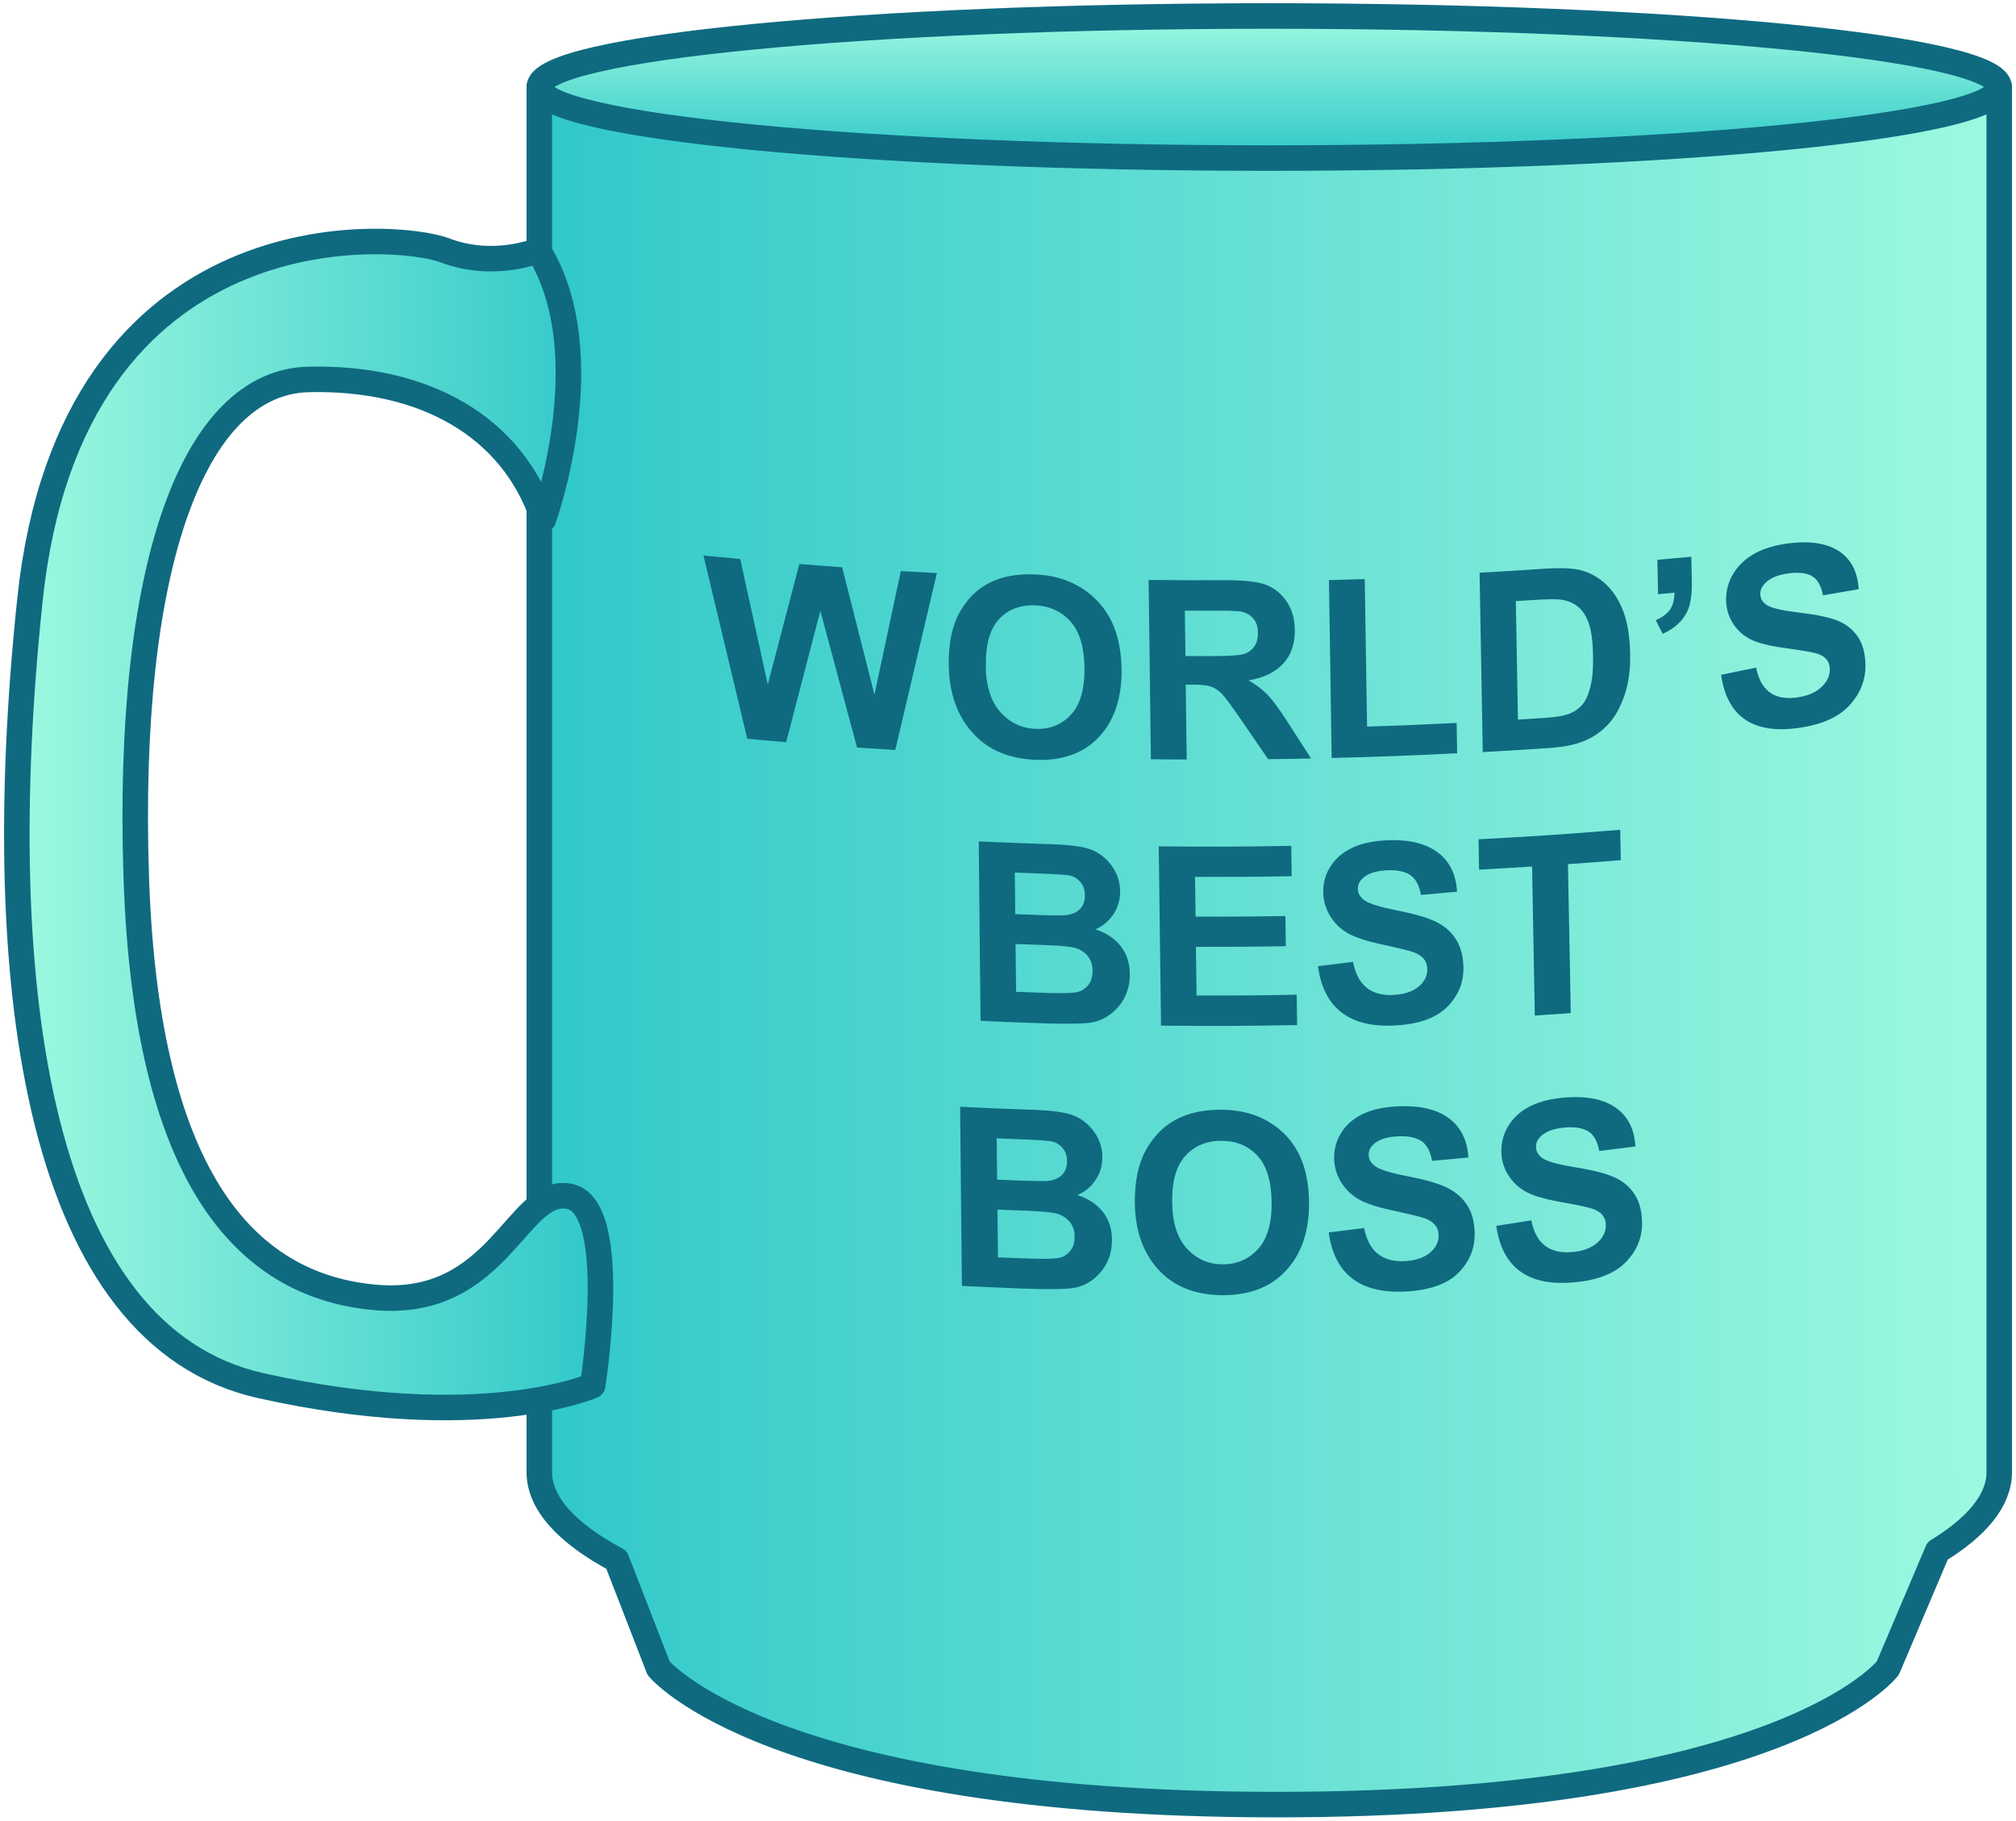
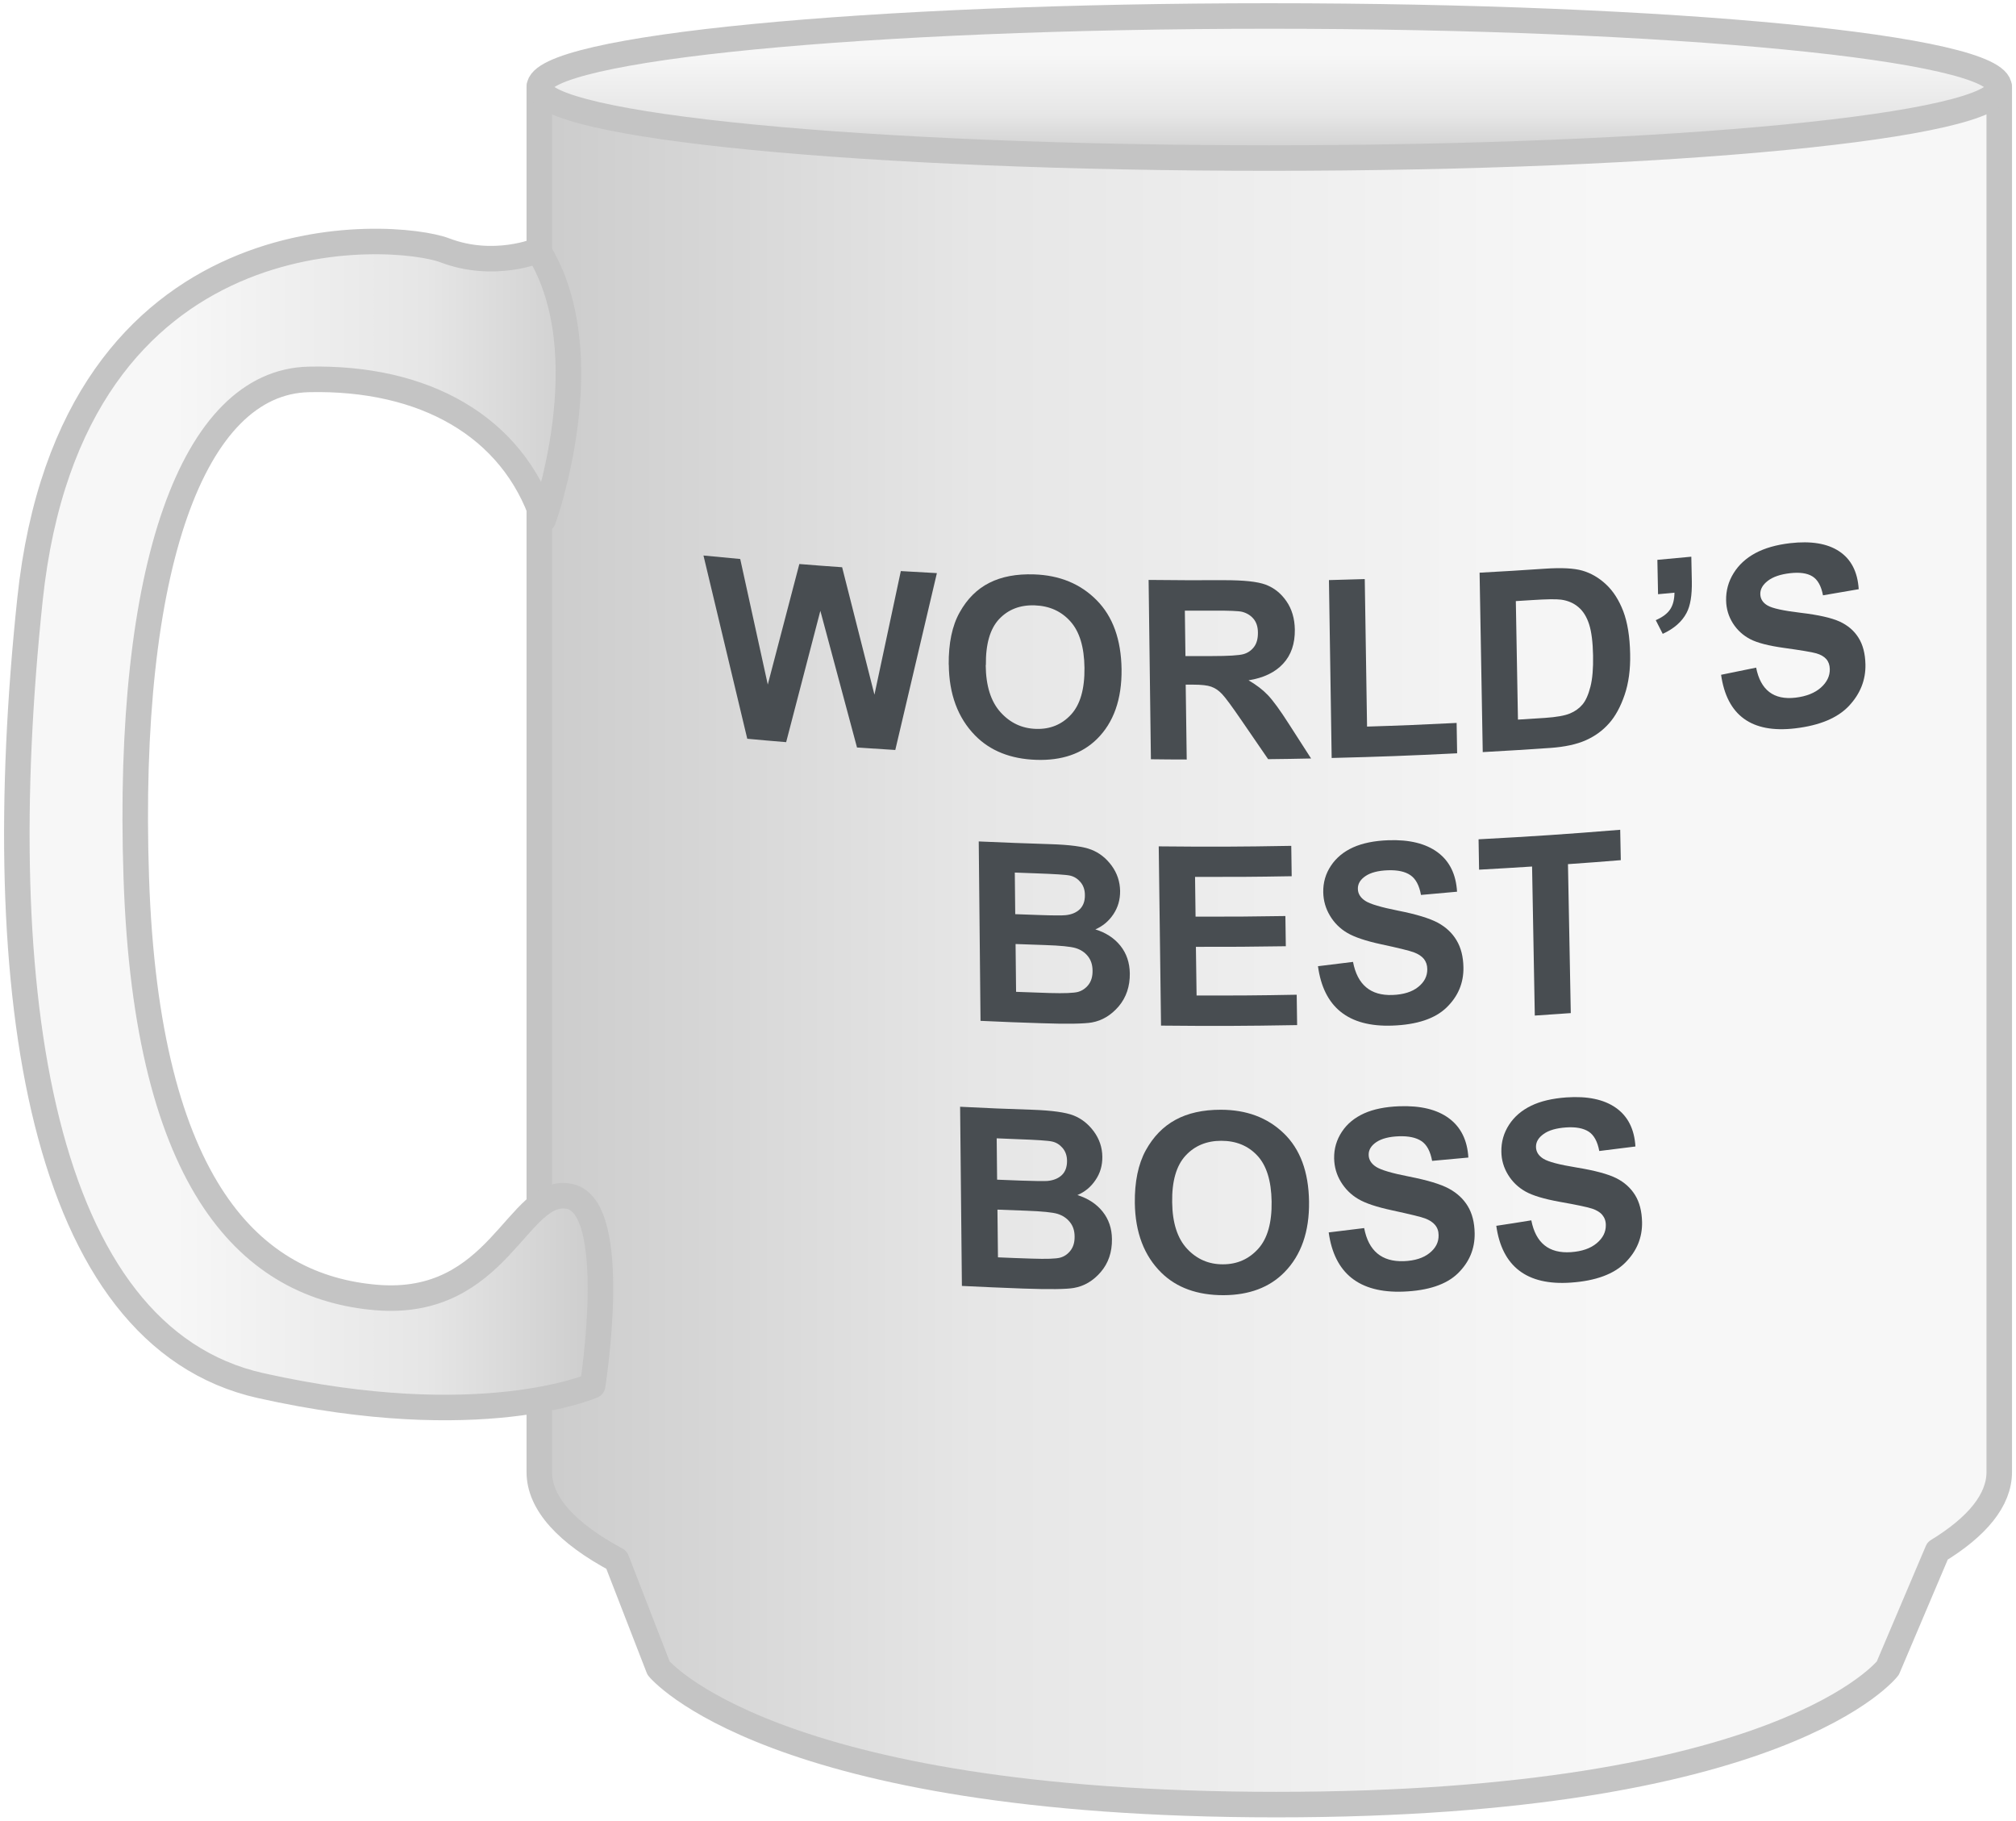
<svg xmlns="http://www.w3.org/2000/svg" xmlns:xlink="http://www.w3.org/1999/xlink" id="Layer_1" data-name="Layer 1" width="237" height="214" viewBox="0 0 237 214">
  <defs>
-     <linearGradient id="linear-gradient" x1="63.4" y1="111.18" x2="235.02" y2="111.18" gradientTransform="matrix(1, 0, 0, 1, 0, 0)" gradientUnits="userSpaceOnUse">
-       <stop offset="0" stop-color="#30c8c9" />
-       <stop offset="1" stop-color="#9ef9e0" />
+     <style>
+       .cls-1 {
+         fill: #484d51;
+       }
+ 
+       .cls-2 {
+         fill: url(#linear-gradient);
+       }
+ 
+       .cls-2, .cls-3, .cls-4 {
+         stroke: #c4c4c4;
+         stroke-linejoin: round;
+         stroke-width: 3px;
+       }
+ 
+       .cls-3 {
+         fill: url(#linear-gradient-2);
+       }
+ 
+       .cls-4 {
+         fill: url(#linear-gradient-3);
+       }
+     </style>
+     <linearGradient id="linear-gradient" x1="235.02" y1="111.18" x2="63.4" y2="111.18" gradientTransform="matrix(1, 0, 0, 1, 0, 0)" gradientUnits="userSpaceOnUse">
+       <stop offset=".27" stop-color="#f7f7f7" />
+       <stop offset=".7" stop-color="#e6e6e6" />
+       <stop offset="1" stop-color="#ccc" />
    </linearGradient>
-     <linearGradient id="linear-gradient-2" x1="149.21" y1="18.58" x2="149.21" y2="1.88" gradientTransform="matrix(1, 0, 0, 1, 0, 0)" gradientUnits="userSpaceOnUse">
-       <stop offset="0" stop-color="#30c8c9" />
-       <stop offset="1" stop-color="#9ef9e0" />
-     </linearGradient>
-     <linearGradient id="linear-gradient-3" x1="70.6" y1="96.92" x2="1.98" y2="96.92" xlink:href="#linear-gradient" />
-     <style>
-       .cls-1{fill:#0f6a80}
-     </style>
+     <linearGradient id="linear-gradient-2" x1="149.21" y1="1.88" x2="149.21" y2="18.58" xlink:href="#linear-gradient" />
+     <linearGradient id="linear-gradient-3" x1="1.98" y1="96.92" x2="70.6" y2="96.92" xlink:href="#linear-gradient" />
  </defs>
-   <path d="M63.4 10.23v162.81c0 3.71 3.28 7.21 9.08 10.32l4.94 12.73s13.03 16.04 72.64 16.04 71.87-16.04 71.87-16.04l5.85-13.78c4.65-2.84 7.25-5.97 7.25-9.27V10.23H63.4Z" style="stroke:#0f6a80;stroke-linejoin:round;stroke-width:3px;fill:url(#linear-gradient)" />
-   <ellipse cx="149.21" cy="10.23" rx="85.81" ry="8.35" style="fill:url(#linear-gradient-2);stroke:#0f6a80;stroke-linejoin:round;stroke-width:3px" />
-   <path d="M63.27 29.43s-5.18 2.2-10.97 0S8.4 24.18 3.52 70.51c-4.88 46.34 1.22 86.58 27.13 92.37 25.91 5.79 39.02 0 39.02 0s3.35-21.03-2.74-22.25c-6.1-1.22-8.2 13.11-22.7 11.89-14.49-1.22-26.99-12.79-28.21-49.38s6.7-58.23 20.27-58.54 23.94 5.49 27.59 16.46c0 0 7.01-19.38-.61-31.64Z" style="fill:url(#linear-gradient-3);stroke:#0f6a80;stroke-linejoin:round;stroke-width:3px" />
  <g>
-     <path class="cls-1" d="M87.85 86.85c-2.06-8.61-3.09-12.92-5.15-21.55 1.73.17 2.59.25 4.32.41 1.29 5.91 1.94 8.86 3.24 14.76 1.49-5.66 2.23-8.5 3.71-14.17 2.01.16 3.02.24 5.03.38 1.52 6 2.28 8.99 3.8 14.98 1.24-5.81 1.86-8.71 3.1-14.53 1.7.1 2.55.15 4.24.24-1.95 8.32-2.93 12.48-4.89 20.79-1.8-.11-2.7-.17-4.5-.29-1.73-6.42-2.59-9.63-4.31-16.07-1.6 6.18-2.41 9.27-4.02 15.44-1.83-.15-2.74-.23-4.57-.4ZM111.53 78.12c-.02-2.51.4-4.56 1.29-6.14.88-1.58 2.04-2.74 3.49-3.47 1.44-.73 3.19-1.06 5.26-.99 2.99.1 5.44 1.1 7.35 3.03 1.91 1.93 2.88 4.63 2.93 8.12.04 3.53-.93 6.27-2.9 8.21-1.74 1.71-4.11 2.54-7.12 2.44-3.04-.1-5.44-1.07-7.21-2.88-2.02-2.07-3.05-4.85-3.08-8.31Zm4.35.06c.02 2.43.6 4.27 1.73 5.53 1.13 1.26 2.52 1.92 4.18 1.97 1.66.06 3.04-.51 4.12-1.68s1.61-3.01 1.58-5.5c-.03-2.44-.58-4.26-1.66-5.46-1.08-1.2-2.47-1.82-4.19-1.88-1.72-.06-3.11.48-4.18 1.61-1.07 1.14-1.59 2.94-1.56 5.41ZM135.3 89.25c-.11-8.43-.16-12.65-.27-21.08 3.56.04 5.34.04 8.89.03 2.27 0 3.9.16 4.88.53s1.79 1.01 2.43 1.94c.64.92.97 2.04.99 3.34.02 1.65-.43 2.99-1.38 4.01-.94 1.02-2.3 1.67-4.06 1.95.91.53 1.67 1.11 2.27 1.74.6.63 1.43 1.76 2.47 3.39 1.04 1.63 1.56 2.44 2.61 4.06-2.02.04-3.03.06-5.05.08-1.25-1.82-1.88-2.73-3.13-4.56-1.13-1.65-1.89-2.68-2.29-3.1-.4-.42-.82-.7-1.27-.86-.44-.16-1.15-.24-2.13-.24h-.87c.05 3.52.07 5.28.12 8.8-1.69 0-2.53-.01-4.22-.03Zm4.06-12.13h3.14c1.92 0 3.14-.08 3.66-.22s.94-.43 1.26-.85c.32-.42.47-.99.46-1.69 0-.67-.18-1.21-.51-1.61-.33-.4-.78-.68-1.34-.83-.39-.1-1.54-.15-3.43-.14h-3.31c.03 2.14.04 3.21.07 5.35ZM156.55 89.1c-.13-8.36-.19-12.54-.32-20.91 1.68-.04 2.53-.07 4.21-.12.11 6.94.16 10.4.27 17.34 4.21-.13 6.32-.22 10.53-.43.02 1.43.04 2.14.06 3.57-5.9.29-8.85.4-14.75.55ZM173.93 67.32c3.08-.17 4.61-.26 7.69-.47 1.94-.13 3.41-.06 4.41.23 1 .29 1.92.82 2.77 1.61.85.79 1.52 1.84 2.03 3.16.5 1.32.77 2.99.81 5.02.04 1.82-.18 3.43-.65 4.81s-1.08 2.51-1.83 3.35a7.84 7.84 0 0 1-2.74 1.99c-1.08.48-2.47.78-4.17.9-3.17.22-4.76.31-7.94.49-.15-8.43-.22-12.65-.37-21.08Zm4.27 3.32.25 13.95 3.17-.2c1.36-.09 2.34-.27 2.94-.52.61-.25 1.1-.61 1.48-1.06.38-.45.69-1.15.93-2.09.24-.94.34-2.16.31-3.66-.03-1.56-.18-2.78-.46-3.66-.28-.88-.7-1.56-1.26-2.03-.56-.48-1.24-.77-2.03-.88-.59-.08-1.74-.06-3.43.05-.77.05-1.15.07-1.91.12ZM194.84 65.81c1.6-.14 2.39-.22 3.99-.37.02 1.16.04 1.74.06 2.9.03 1.63-.17 2.87-.62 3.71-.54 1.03-1.48 1.85-2.8 2.46-.33-.64-.49-.97-.82-1.61.78-.34 1.34-.75 1.68-1.25.34-.5.51-1.15.52-1.98-.77.07-1.16.11-1.93.18-.03-1.62-.05-2.42-.08-4.04ZM202.34 79.32c1.64-.33 2.46-.5 4.11-.84.52 2.64 2.07 3.83 4.63 3.53 1.27-.15 2.27-.55 2.98-1.18s1.07-1.37 1.05-2.18c-.01-.48-.15-.87-.41-1.17-.26-.3-.66-.53-1.18-.68s-1.79-.36-3.8-.64c-1.8-.25-3.13-.59-3.97-1.03a5.266 5.266 0 0 1-2.03-1.86c-.51-.81-.78-1.7-.8-2.69-.02-1.15.27-2.22.88-3.2.61-.99 1.47-1.77 2.56-2.36 1.1-.59 2.46-.98 4.09-1.17 2.45-.28 4.37.03 5.77.96 1.4.93 2.16 2.41 2.29 4.45-1.68.29-2.52.44-4.2.72-.21-1.11-.63-1.85-1.25-2.23-.62-.38-1.5-.5-2.63-.37s-2 .43-2.6.89c-.6.46-.9.98-.89 1.56.01.57.3 1.03.86 1.35.56.33 1.86.61 3.86.85 2.12.25 3.66.6 4.62 1.04.95.44 1.69 1.07 2.2 1.89.52.82.79 1.86.82 3.13.04 1.83-.6 3.46-1.93 4.88s-3.44 2.31-6.34 2.65c-5.12.6-8.02-1.53-8.7-6.3ZM115.04 98.91c3.36.15 5.04.21 8.41.32 2.3.07 3.91.28 4.85.65.94.37 1.73.99 2.38 1.87.65.89.98 1.88 1 2.98.01 1.02-.25 1.93-.79 2.74-.54.81-1.25 1.4-2.12 1.78 1.25.39 2.23 1.03 2.95 1.93.71.89 1.08 1.97 1.1 3.24.02 1.53-.42 2.82-1.3 3.87-.89 1.04-1.94 1.68-3.16 1.9-.85.15-2.83.2-5.93.09-2.86-.09-4.3-.15-7.16-.28-.09-8.43-.13-12.65-.21-21.08Zm4.26 3.68.05 4.87 2.8.1c1.68.06 2.72.06 3.11.02.72-.07 1.28-.31 1.69-.71.4-.4.6-.95.59-1.65 0-.62-.18-1.13-.52-1.53-.34-.4-.74-.65-1.21-.76-.47-.11-1.83-.19-4.06-.27-.98-.03-1.47-.05-2.45-.09Zm.09 8.38c.02 2.25.04 3.37.06 5.62 1.58.06 2.37.09 3.95.14 1.73.05 2.84 0 3.33-.13.49-.14.9-.42 1.23-.84.33-.43.49-.98.48-1.65 0-.69-.19-1.26-.55-1.71-.36-.45-.84-.77-1.43-.95-.59-.18-1.8-.3-3.62-.36-1.37-.04-2.06-.07-3.43-.12ZM136.49 120.57c-.11-8.43-.16-12.65-.27-21.08 6.23.06 9.35.05 15.58-.06l.05 3.57c-4.54.08-6.82.09-11.36.08.02 1.87.04 2.8.06 4.67 4.23.01 6.34 0 10.56-.07l.05 3.55c-4.23.06-6.34.08-10.57.07.03 2.29.05 3.43.08 5.72 4.71.01 7.06 0 11.77-.09l.05 3.57c-6.4.11-9.61.12-16.01.06ZM154.92 113.58c1.66-.2 2.48-.3 4.14-.51.51 2.68 2.06 3.99 4.65 3.89 1.28-.05 2.29-.36 3.01-.94.73-.58 1.08-1.28 1.07-2.09 0-.48-.14-.88-.4-1.21-.26-.32-.66-.58-1.19-.78-.53-.19-1.81-.51-3.83-.94-1.81-.39-3.14-.84-3.99-1.34-.85-.5-1.53-1.18-2.03-2.02a5.45 5.45 0 0 1-.79-2.75c-.02-1.15.28-2.19.91-3.13.62-.93 1.49-1.65 2.6-2.15s2.49-.78 4.13-.84c2.47-.09 4.4.38 5.81 1.42 1.4 1.04 2.16 2.58 2.28 4.63-1.7.16-2.54.23-4.24.38-.2-1.12-.62-1.9-1.24-2.32-.62-.43-1.51-.62-2.65-.58-1.14.04-2.02.27-2.63.68-.61.41-.91.91-.9 1.49 0 .57.3 1.05.86 1.42.57.38 1.87.76 3.88 1.16 2.14.42 3.69.9 4.65 1.41.96.52 1.7 1.21 2.21 2.07.52.86.79 1.93.81 3.19.03 1.83-.63 3.4-1.98 4.71s-3.48 2.03-6.4 2.13c-5.16.18-8.07-2.18-8.72-6.99ZM180.43 119.37c-.13-7-.19-10.51-.32-17.51-2.49.16-3.74.23-6.23.37-.02-1.43-.04-2.14-.06-3.57 6.66-.36 10-.58 16.65-1.12.03 1.43.04 2.14.07 3.57-2.48.2-3.72.3-6.21.47.13 7 .2 10.51.33 17.51-1.69.12-2.54.18-4.23.29ZM112.89 130.1c3.38.17 5.06.24 8.44.35 2.3.08 3.93.3 4.87.67.94.37 1.74 1 2.39 1.88.65.89.99 1.88 1 2.98.01 1.02-.25 1.93-.8 2.73-.54.81-1.25 1.4-2.13 1.77 1.26.4 2.24 1.04 2.96 1.94.72.9 1.09 1.98 1.1 3.24.02 1.53-.42 2.82-1.31 3.86-.89 1.04-1.95 1.67-3.18 1.88-.85.15-2.84.18-5.96.07-2.88-.11-4.31-.17-7.19-.31-.08-8.43-.13-12.65-.21-21.08Zm4.28 3.7.05 4.87c1.12.05 1.68.07 2.81.11 1.68.06 2.73.07 3.12.04.72-.07 1.29-.31 1.69-.7.4-.39.6-.94.6-1.64 0-.62-.18-1.13-.52-1.53-.34-.4-.74-.65-1.22-.76-.47-.11-1.83-.2-4.08-.28l-2.45-.1Zm.09 8.38c.02 2.25.04 3.37.06 5.62 1.58.07 2.38.1 3.96.15 1.74.06 2.85.02 3.34-.11.49-.13.9-.41 1.23-.84.33-.43.49-.97.48-1.64 0-.69-.19-1.26-.56-1.71-.36-.45-.84-.77-1.44-.96-.59-.18-1.81-.3-3.64-.37-1.38-.05-2.07-.08-3.45-.13ZM133.41 141.42c-.03-2.51.4-4.57 1.28-6.19.89-1.61 2.05-2.81 3.51-3.6 1.45-.79 3.22-1.18 5.3-1.18 3.02 0 5.49.91 7.42 2.77 1.93 1.86 2.92 4.53 2.97 8.02.05 3.53-.92 6.31-2.9 8.32-1.74 1.77-4.13 2.68-7.17 2.69-3.06 0-5.49-.88-7.28-2.63-2.04-2-3.08-4.74-3.13-8.2Zm4.39-.09c.03 2.43.62 4.25 1.76 5.47 1.14 1.22 2.55 1.83 4.21 1.82 1.68 0 3.06-.62 4.15-1.83 1.09-1.21 1.61-3.07 1.57-5.56-.04-2.44-.6-4.24-1.69-5.4-1.09-1.16-2.5-1.73-4.23-1.73-1.73 0-3.14.59-4.21 1.76-1.07 1.17-1.6 2.99-1.56 5.47ZM156.21 144.87c1.66-.2 2.49-.3 4.16-.51.51 2.68 2.07 3.98 4.66 3.89 1.29-.05 2.3-.37 3.02-.95.73-.58 1.09-1.28 1.07-2.1 0-.48-.14-.88-.41-1.2-.26-.32-.66-.58-1.19-.78-.53-.19-1.81-.5-3.84-.94-1.82-.39-3.16-.83-4.01-1.34-.85-.5-1.53-1.18-2.04-2.02-.51-.84-.77-1.76-.79-2.75-.02-1.15.29-2.19.91-3.13.62-.94 1.49-1.65 2.61-2.16 1.11-.5 2.5-.78 4.14-.84 2.48-.09 4.42.37 5.83 1.41 1.41 1.04 2.17 2.58 2.29 4.62-1.7.16-2.55.24-4.26.39-.21-1.12-.62-1.9-1.25-2.32-.63-.42-1.51-.61-2.66-.57-1.14.04-2.02.27-2.64.68-.61.41-.92.91-.91 1.49 0 .57.3 1.05.87 1.42.57.37 1.88.76 3.9 1.15 2.14.42 3.7.89 4.66 1.41.96.52 1.7 1.2 2.22 2.06.52.86.79 1.92.81 3.19.03 1.83-.63 3.4-1.98 4.72-1.35 1.31-3.5 2.03-6.42 2.14-5.18.19-8.1-2.16-8.76-6.97ZM175.87 144.1c1.66-.25 2.49-.38 4.15-.65.52 2.66 2.07 3.92 4.67 3.74 1.29-.09 2.29-.44 3.02-1.05.73-.61 1.08-1.32 1.07-2.13 0-.48-.15-.88-.41-1.19-.26-.32-.66-.56-1.19-.74s-1.81-.45-3.84-.81c-1.82-.33-3.16-.73-4.01-1.21a5.559 5.559 0 0 1-2.04-1.96 5.22 5.22 0 0 1-.79-2.72c-.02-1.15.28-2.2.9-3.16s1.49-1.7 2.6-2.24c1.11-.54 2.49-.86 4.14-.98 2.47-.17 4.41.23 5.82 1.22 1.41.99 2.18 2.51 2.3 4.55-1.7.22-2.55.32-4.25.53-.21-1.12-.63-1.88-1.25-2.28-.63-.4-1.51-.57-2.66-.49-1.14.08-2.02.33-2.63.77-.61.43-.91.94-.9 1.52.01.57.3 1.04.87 1.39.57.36 1.87.7 3.9 1.03 2.14.35 3.7.77 4.66 1.25s1.7 1.15 2.22 1.99c.52.84.79 1.9.82 3.16.04 1.83-.62 3.43-1.97 4.78-1.35 1.36-3.49 2.15-6.41 2.35-5.17.36-8.09-1.9-8.76-6.69Z" />
+     <path class="cls-2" d="M63.4,10.23V173.04c0,3.71,3.28,7.21,9.08,10.32l4.94,12.73s13.03,16.04,72.64,16.04,71.87-16.04,71.87-16.04l5.85-13.78c4.65-2.84,7.25-5.97,7.25-9.27V10.23H63.4Z" />
+     <ellipse class="cls-3" cx="149.21" cy="10.23" rx="85.81" ry="8.35" />
+     <path class="cls-4" d="M63.27,29.43s-5.18,2.2-10.97,0S8.4,24.18,3.52,70.51c-4.88,46.34,1.22,86.58,27.13,92.37,25.91,5.79,39.02,0,39.02,0,0,0,3.35-21.03-2.74-22.25-6.1-1.22-8.2,13.11-22.7,11.89-14.49-1.22-26.99-12.79-28.21-49.38s6.7-58.23,20.27-58.54,23.94,5.49,27.59,16.46c0,0,7.01-19.38-.61-31.64Z" />
+   </g>
+   <g>
+     <path class="cls-1" d="M87.85,86.85c-2.06-8.61-3.09-12.92-5.15-21.55,1.73,.17,2.59,.25,4.32,.41,1.29,5.91,1.94,8.86,3.24,14.76,1.49-5.66,2.23-8.5,3.71-14.17,2.01,.16,3.02,.24,5.03,.38,1.52,6,2.28,8.99,3.8,14.98,1.24-5.81,1.86-8.71,3.1-14.53,1.7,.1,2.55,.15,4.24,.24-1.95,8.32-2.93,12.48-4.89,20.79-1.8-.11-2.7-.17-4.5-.29-1.73-6.42-2.59-9.63-4.31-16.07-1.6,6.18-2.41,9.27-4.02,15.44-1.83-.15-2.74-.23-4.57-.4Z" />
+     <path class="cls-1" d="M111.53,78.12c-.02-2.51,.4-4.56,1.29-6.14,.88-1.58,2.04-2.74,3.49-3.47,1.44-.73,3.19-1.06,5.26-.99,2.99,.1,5.44,1.1,7.35,3.03,1.91,1.93,2.88,4.63,2.93,8.12,.04,3.53-.93,6.27-2.9,8.21-1.74,1.71-4.11,2.54-7.12,2.44-3.04-.1-5.44-1.07-7.21-2.88-2.02-2.07-3.05-4.85-3.08-8.31Zm4.35,.06c.02,2.43,.6,4.27,1.73,5.53,1.13,1.26,2.52,1.92,4.18,1.97,1.66,.06,3.04-.51,4.12-1.68,1.08-1.17,1.61-3.01,1.58-5.5-.03-2.44-.58-4.26-1.66-5.46-1.08-1.2-2.47-1.82-4.19-1.88-1.72-.06-3.11,.48-4.18,1.61-1.07,1.14-1.59,2.94-1.56,5.41Z" />
+     <path class="cls-1" d="M135.3,89.25c-.11-8.43-.16-12.65-.27-21.08,3.56,.04,5.34,.04,8.89,.03,2.27,0,3.9,.16,4.88,.53,.98,.37,1.79,1.01,2.43,1.94,.64,.92,.97,2.04,.99,3.34,.02,1.65-.43,2.99-1.38,4.01-.94,1.02-2.3,1.67-4.06,1.95,.91,.53,1.67,1.11,2.27,1.74,.6,.63,1.43,1.76,2.47,3.39,1.04,1.63,1.56,2.44,2.61,4.06-2.02,.04-3.03,.06-5.05,.08-1.25-1.82-1.88-2.73-3.13-4.56-1.13-1.65-1.89-2.68-2.29-3.1-.4-.42-.82-.7-1.27-.86-.44-.16-1.15-.24-2.13-.24-.35,0-.52,0-.87,0,.05,3.52,.07,5.28,.12,8.8-1.69,0-2.53-.01-4.22-.03Zm4.06-12.13c1.25,0,1.88,0,3.14,0,1.92,0,3.14-.08,3.66-.22,.52-.14,.94-.43,1.26-.85,.32-.42,.47-.99,.46-1.69,0-.67-.18-1.21-.51-1.61-.33-.4-.78-.68-1.34-.83-.39-.1-1.54-.15-3.43-.14-1.32,0-1.99,0-3.31,0,.03,2.14,.04,3.21,.07,5.35Z" />
+     <path class="cls-1" d="M156.55,89.1c-.13-8.36-.19-12.54-.32-20.91,1.68-.04,2.53-.07,4.21-.12,.11,6.94,.16,10.4,.27,17.34,4.21-.13,6.32-.22,10.53-.43,.02,1.43,.04,2.14,.06,3.57-5.9,.29-8.85,.4-14.75,.55Z" />
+     <path class="cls-1" d="M173.93,67.32c3.08-.17,4.61-.26,7.69-.47,1.94-.13,3.41-.06,4.41,.23,1,.29,1.92,.82,2.77,1.61,.85,.79,1.52,1.84,2.03,3.16,.5,1.32,.77,2.99,.81,5.02,.04,1.82-.18,3.43-.65,4.81s-1.08,2.51-1.83,3.35c-.75,.85-1.66,1.51-2.74,1.99-1.08,.48-2.47,.78-4.17,.9-3.17,.22-4.76,.31-7.94,.49-.15-8.43-.22-12.65-.37-21.08Zm4.27,3.32c.1,5.58,.15,8.37,.25,13.95,1.27-.08,1.9-.12,3.17-.2,1.36-.09,2.34-.27,2.94-.52,.61-.25,1.1-.61,1.48-1.06,.38-.45,.69-1.15,.93-2.09,.24-.94,.34-2.16,.31-3.66-.03-1.56-.18-2.78-.46-3.66-.28-.88-.7-1.56-1.26-2.03-.56-.48-1.24-.77-2.03-.88-.59-.08-1.74-.06-3.43,.05-.77,.05-1.15,.07-1.91,.12Z" />
+     <path class="cls-1" d="M194.84,65.81c1.6-.14,2.39-.22,3.99-.37,.02,1.16,.04,1.74,.06,2.9,.03,1.63-.17,2.87-.62,3.71-.54,1.03-1.48,1.85-2.8,2.46-.33-.64-.49-.97-.82-1.61,.78-.34,1.34-.75,1.68-1.25,.34-.5,.51-1.15,.52-1.98-.77,.07-1.16,.11-1.93,.18-.03-1.62-.05-2.42-.08-4.04Z" />
+     <path class="cls-1" d="M202.34,79.32c1.64-.33,2.46-.5,4.11-.84,.52,2.64,2.07,3.83,4.63,3.53,1.27-.15,2.27-.55,2.98-1.18s1.07-1.37,1.05-2.18c-.01-.48-.15-.87-.41-1.17-.26-.3-.66-.53-1.18-.68s-1.79-.36-3.8-.64c-1.8-.25-3.13-.59-3.97-1.03-.84-.44-1.52-1.06-2.03-1.86-.51-.81-.78-1.7-.8-2.69-.02-1.15,.27-2.22,.88-3.2,.61-.99,1.47-1.77,2.56-2.36,1.1-.59,2.46-.98,4.09-1.17,2.45-.28,4.37,.03,5.77,.96,1.4,.93,2.16,2.41,2.29,4.45-1.68,.29-2.52,.44-4.2,.72-.21-1.11-.63-1.85-1.25-2.23-.62-.38-1.5-.5-2.63-.37-1.13,.13-2,.43-2.6,.89-.6,.46-.9,.98-.89,1.56,.01,.57,.3,1.03,.86,1.35,.56,.33,1.86,.61,3.86,.85,2.12,.25,3.66,.6,4.62,1.04,.95,.44,1.69,1.07,2.2,1.89,.52,.82,.79,1.86,.82,3.13,.04,1.83-.6,3.46-1.93,4.88-1.33,1.42-3.44,2.31-6.34,2.65-5.12,.6-8.02-1.53-8.7-6.3Z" />
+     <path class="cls-1" d="M115.04,98.91c3.36,.15,5.04,.21,8.41,.32,2.3,.07,3.91,.28,4.85,.65,.94,.37,1.73,.99,2.38,1.87,.65,.89,.98,1.88,1,2.98,.01,1.02-.25,1.93-.79,2.74-.54,.81-1.25,1.4-2.12,1.78,1.25,.39,2.23,1.03,2.95,1.93,.71,.89,1.08,1.97,1.1,3.24,.02,1.53-.42,2.82-1.3,3.87-.89,1.04-1.94,1.68-3.16,1.9-.85,.15-2.83,.2-5.93,.09-2.86-.09-4.3-.15-7.16-.28-.09-8.43-.13-12.65-.21-21.08Zm4.26,3.68l.05,4.87c1.12,.04,1.68,.06,2.8,.1,1.68,.06,2.72,.06,3.11,.02,.72-.07,1.28-.31,1.69-.71,.4-.4,.6-.95,.59-1.65,0-.62-.18-1.13-.52-1.53-.34-.4-.74-.65-1.21-.76-.47-.11-1.83-.19-4.06-.27-.98-.03-1.47-.05-2.45-.09Zm.09,8.38c.02,2.25,.04,3.37,.06,5.62,1.58,.06,2.37,.09,3.95,.14,1.73,.05,2.84,0,3.33-.13,.49-.14,.9-.42,1.23-.84,.33-.43,.49-.98,.48-1.65,0-.69-.19-1.26-.55-1.71-.36-.45-.84-.77-1.43-.95-.59-.18-1.8-.3-3.62-.36-1.37-.04-2.06-.07-3.43-.12Z" />
+     <path class="cls-1" d="M136.49,120.57c-.11-8.43-.16-12.65-.27-21.08,6.23,.06,9.35,.05,15.58-.06,.02,1.43,.03,2.14,.05,3.57-4.54,.08-6.82,.09-11.36,.08,.02,1.87,.04,2.8,.06,4.67,4.23,.01,6.34,0,10.56-.07l.05,3.55c-4.23,.06-6.34,.08-10.57,.07,.03,2.29,.05,3.43,.08,5.72,4.71,.01,7.06,0,11.77-.09,.02,1.43,.03,2.14,.05,3.57-6.4,.11-9.61,.12-16.01,.06Z" />
+     <path class="cls-1" d="M154.92,113.58c1.66-.2,2.48-.3,4.14-.51,.51,2.68,2.06,3.99,4.65,3.89,1.28-.05,2.29-.36,3.01-.94,.73-.58,1.08-1.28,1.07-2.09,0-.48-.14-.88-.4-1.21-.26-.32-.66-.58-1.19-.78-.53-.19-1.81-.51-3.83-.94-1.81-.39-3.14-.84-3.99-1.34-.85-.5-1.53-1.18-2.03-2.02-.51-.85-.77-1.76-.79-2.75-.02-1.15,.28-2.19,.91-3.13,.62-.93,1.49-1.65,2.6-2.15,1.11-.5,2.49-.78,4.13-.84,2.47-.09,4.4,.38,5.81,1.42,1.4,1.04,2.16,2.58,2.28,4.63-1.7,.16-2.54,.23-4.24,.38-.2-1.12-.62-1.9-1.24-2.32-.62-.43-1.51-.62-2.65-.58-1.14,.04-2.02,.27-2.63,.68-.61,.41-.91,.91-.9,1.49,0,.57,.3,1.05,.86,1.42,.57,.38,1.87,.76,3.88,1.16,2.14,.42,3.69,.9,4.65,1.41,.96,.52,1.7,1.21,2.21,2.07,.52,.86,.79,1.93,.81,3.19,.03,1.83-.63,3.4-1.98,4.71s-3.48,2.03-6.4,2.13c-5.16,.18-8.07-2.18-8.72-6.99Z" />
+     <path class="cls-1" d="M180.43,119.37c-.13-7-.19-10.51-.32-17.51-2.49,.16-3.74,.23-6.23,.37-.02-1.43-.04-2.14-.06-3.57,6.66-.36,10-.58,16.65-1.12,.03,1.43,.04,2.14,.07,3.57-2.48,.2-3.72,.3-6.21,.47,.13,7,.2,10.51,.33,17.51-1.69,.12-2.54,.18-4.23,.29Z" />
+     <path class="cls-1" d="M112.89,130.1c3.38,.17,5.06,.24,8.44,.35,2.3,.08,3.93,.3,4.87,.67,.94,.37,1.74,1,2.39,1.88,.65,.89,.99,1.88,1,2.98,.01,1.02-.25,1.93-.8,2.73-.54,.81-1.25,1.4-2.13,1.77,1.26,.4,2.24,1.04,2.96,1.94,.72,.9,1.09,1.98,1.1,3.24,.02,1.53-.42,2.82-1.31,3.86-.89,1.04-1.95,1.67-3.18,1.88-.85,.15-2.84,.18-5.96,.07-2.88-.11-4.31-.17-7.19-.31-.08-8.43-.13-12.65-.21-21.08Zm4.28,3.7c.02,1.95,.03,2.92,.05,4.87,1.12,.05,1.68,.07,2.81,.11,1.68,.06,2.73,.07,3.12,.04,.72-.07,1.29-.31,1.69-.7,.4-.39,.6-.94,.6-1.64,0-.62-.18-1.13-.52-1.53-.34-.4-.74-.65-1.22-.76-.47-.11-1.83-.2-4.08-.28-.98-.04-1.47-.06-2.45-.1Zm.09,8.38c.02,2.25,.04,3.37,.06,5.62,1.58,.07,2.38,.1,3.96,.15,1.74,.06,2.85,.02,3.34-.11,.49-.13,.9-.41,1.23-.84,.33-.43,.49-.97,.48-1.64,0-.69-.19-1.26-.56-1.71-.36-.45-.84-.77-1.44-.96-.59-.18-1.81-.3-3.64-.37-1.38-.05-2.07-.08-3.45-.13Z" />
+     <path class="cls-1" d="M133.41,141.42c-.03-2.51,.4-4.57,1.28-6.19,.89-1.61,2.05-2.81,3.51-3.6,1.45-.79,3.22-1.18,5.3-1.18,3.02,0,5.49,.91,7.42,2.77,1.93,1.86,2.92,4.53,2.97,8.02,.05,3.53-.92,6.31-2.9,8.32-1.74,1.77-4.13,2.68-7.17,2.69-3.06,0-5.49-.88-7.28-2.63-2.04-2-3.08-4.74-3.13-8.2Zm4.39-.09c.03,2.43,.62,4.25,1.76,5.47,1.14,1.22,2.55,1.83,4.21,1.82,1.68,0,3.06-.62,4.15-1.83,1.09-1.21,1.61-3.07,1.57-5.56-.04-2.44-.6-4.24-1.69-5.4-1.09-1.16-2.5-1.73-4.23-1.73-1.73,0-3.14,.59-4.21,1.76-1.07,1.17-1.6,2.99-1.56,5.47Z" />
+     <path class="cls-1" d="M156.21,144.87c1.66-.2,2.49-.3,4.16-.51,.51,2.68,2.07,3.98,4.66,3.89,1.29-.05,2.3-.37,3.02-.95,.73-.58,1.09-1.28,1.07-2.1,0-.48-.14-.88-.41-1.2-.26-.32-.66-.58-1.19-.78-.53-.19-1.81-.5-3.84-.94-1.82-.39-3.16-.83-4.01-1.34-.85-.5-1.53-1.18-2.04-2.02-.51-.84-.77-1.76-.79-2.75-.02-1.15,.29-2.19,.91-3.13,.62-.94,1.49-1.65,2.61-2.16,1.11-.5,2.5-.78,4.14-.84,2.48-.09,4.42,.37,5.83,1.41,1.41,1.04,2.17,2.58,2.29,4.62-1.7,.16-2.55,.24-4.26,.39-.21-1.12-.62-1.9-1.25-2.32-.63-.42-1.51-.61-2.66-.57-1.14,.04-2.02,.27-2.64,.68-.61,.41-.92,.91-.91,1.49,0,.57,.3,1.05,.87,1.42,.57,.37,1.88,.76,3.9,1.15,2.14,.42,3.7,.89,4.66,1.41,.96,.52,1.7,1.2,2.22,2.06,.52,.86,.79,1.92,.81,3.19,.03,1.83-.63,3.4-1.98,4.72-1.35,1.31-3.5,2.03-6.42,2.14-5.18,.19-8.1-2.16-8.76-6.97Z" />
+     <path class="cls-1" d="M175.87,144.1c1.66-.25,2.49-.38,4.15-.65,.52,2.66,2.07,3.92,4.67,3.74,1.29-.09,2.29-.44,3.02-1.05,.73-.61,1.08-1.32,1.07-2.13,0-.48-.15-.88-.41-1.19-.26-.32-.66-.56-1.19-.74s-1.81-.45-3.84-.81c-1.82-.33-3.16-.73-4.01-1.21-.85-.48-1.53-1.13-2.04-1.96-.51-.83-.78-1.74-.79-2.72-.02-1.15,.28-2.2,.9-3.16,.62-.96,1.49-1.7,2.6-2.24,1.11-.54,2.49-.86,4.14-.98,2.47-.17,4.41,.23,5.82,1.22,1.41,.99,2.18,2.51,2.3,4.55-1.7,.22-2.55,.32-4.25,.53-.21-1.12-.63-1.88-1.25-2.28-.63-.4-1.51-.57-2.66-.49-1.14,.08-2.02,.33-2.63,.77-.61,.43-.91,.94-.9,1.52,.01,.57,.3,1.04,.87,1.39,.57,.36,1.87,.7,3.9,1.03,2.14,.35,3.7,.77,4.66,1.25,.96,.48,1.7,1.15,2.22,1.99,.52,.84,.79,1.9,.82,3.16,.04,1.83-.62,3.43-1.97,4.78-1.35,1.36-3.49,2.15-6.41,2.35-5.17,.36-8.09-1.9-8.76-6.69Z" />
  </g>
</svg>
